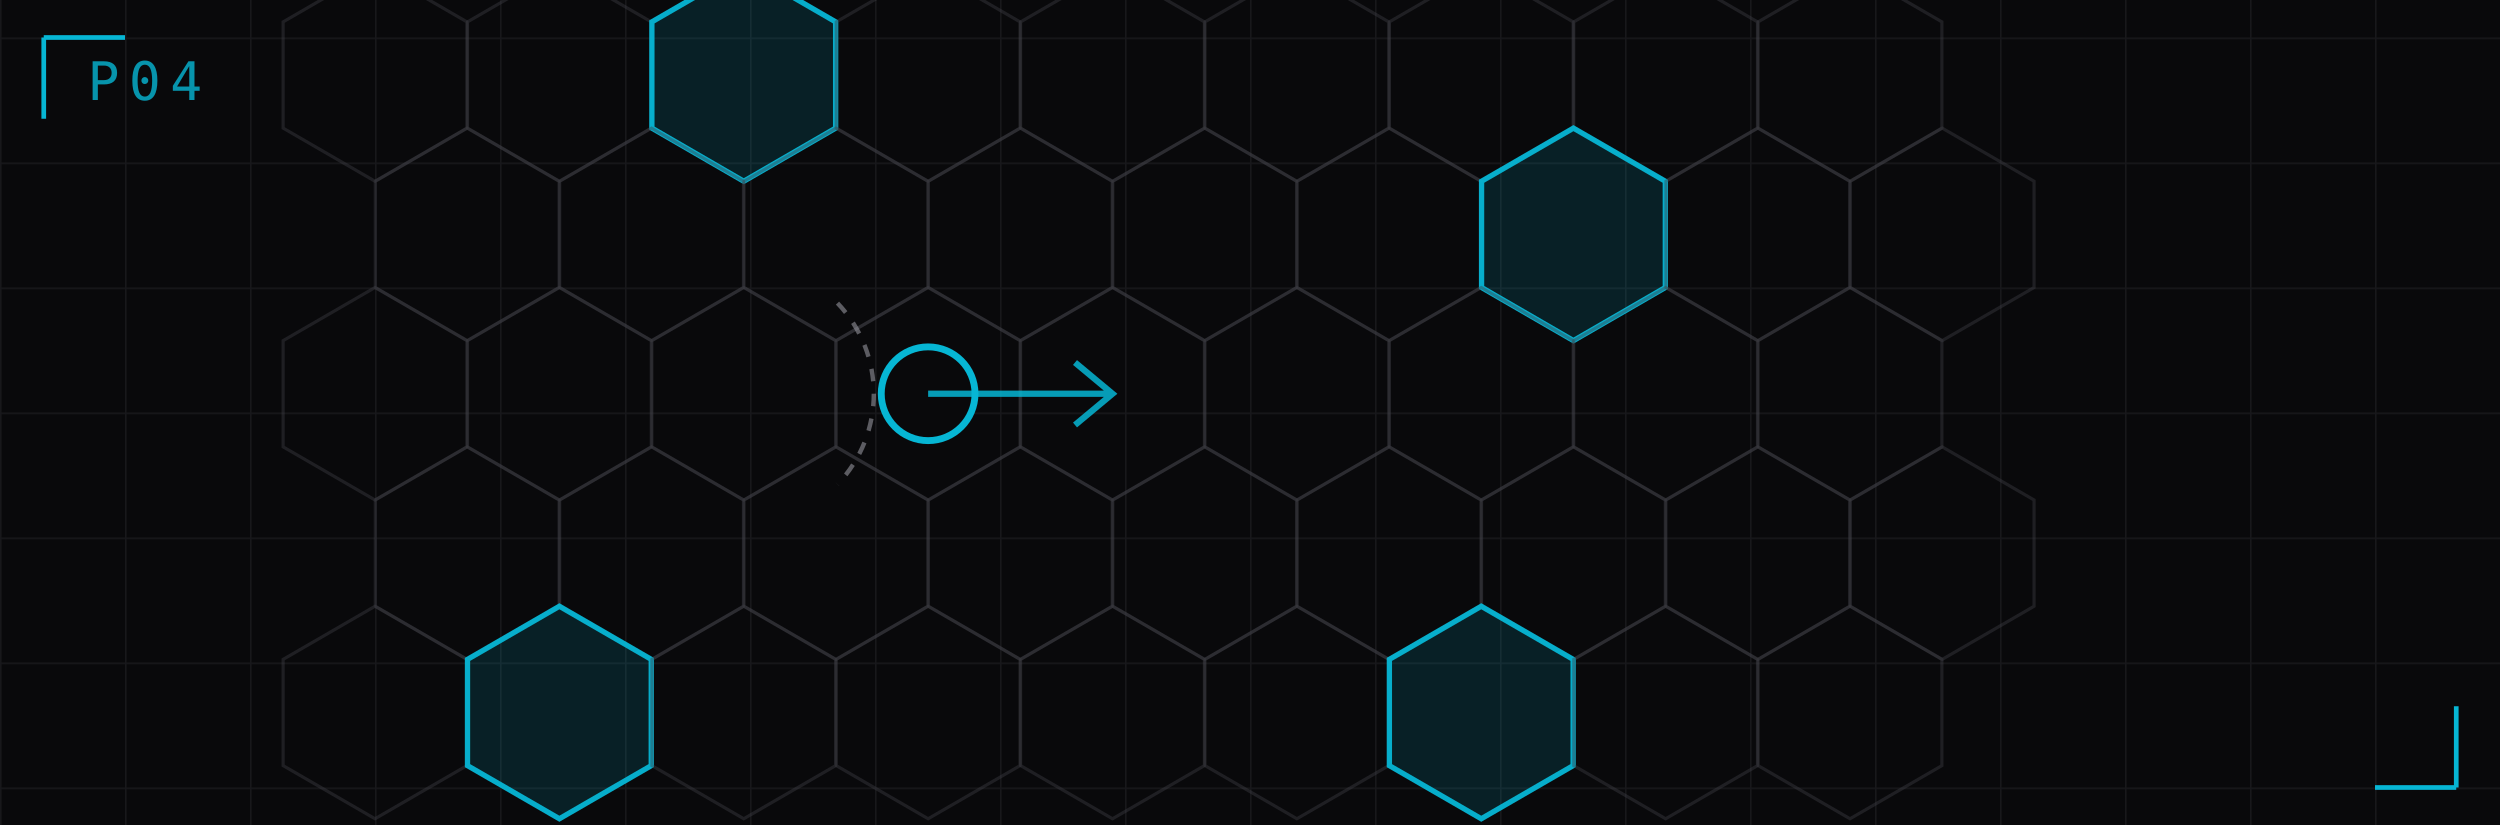
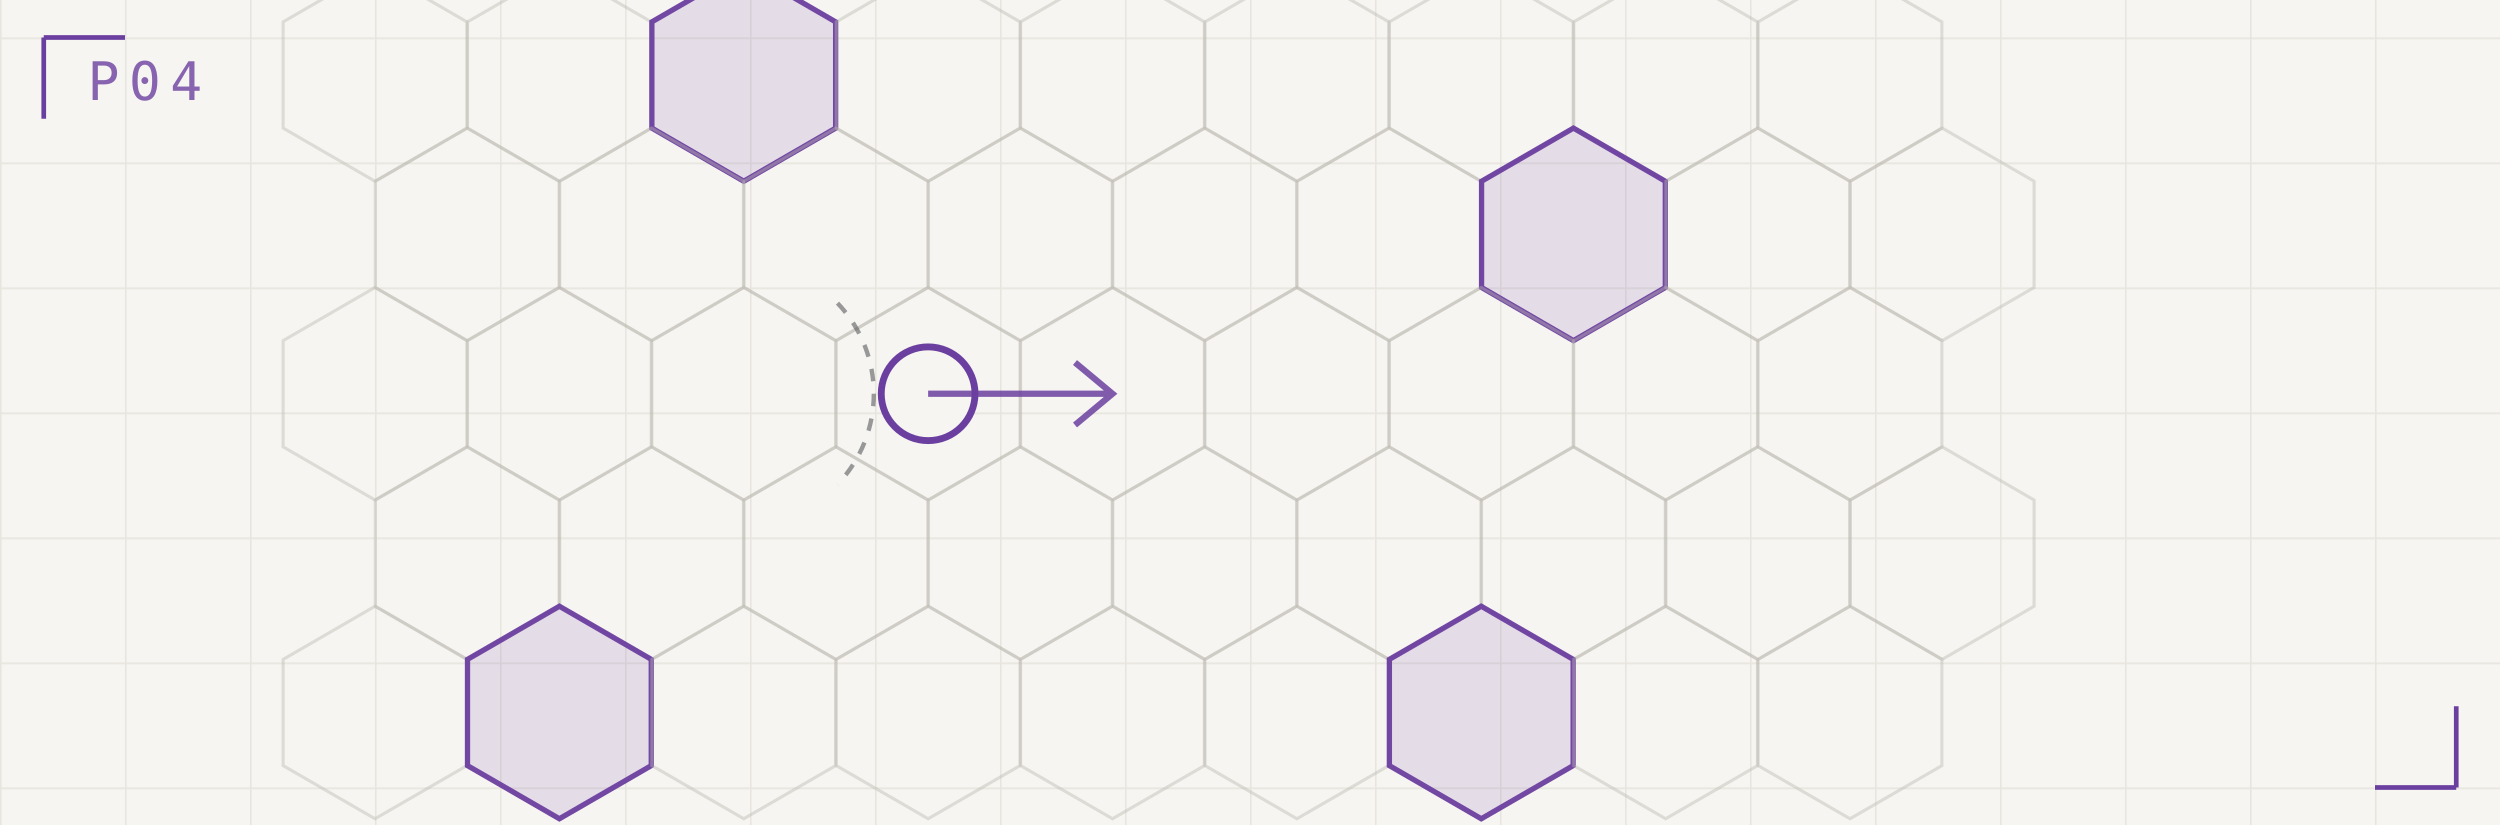
<svg xmlns="http://www.w3.org/2000/svg" viewBox="0 68 800 264" width="800" height="264" role="img" aria-label="MACHINE_STRIKE">
  <defs>
    <pattern id="g" width="40" height="40" patternUnits="userSpaceOnUse">
-       <path d="M 40 0 L 0 0 0 40" fill="none" stroke="#18181b" stroke-width="1" />
+       <path d="M 40 0 L 0 0 0 40" fill="none" stroke="#e7e5de" stroke-width="1" />
    </pattern>
  </defs>
-   <rect x="0" y="68" width="800" height="264" fill="#09090b" />
+   <rect x="0" y="68" width="800" height="264" fill="#f6f5f1" />
  <rect x="0" y="68" width="800" height="264" fill="url(#g)" />
-   <polygon points="149.4,75.0 149.4,109.0 120.0,126.0 90.6,109.0 90.6,75.0 120.0,58.0" fill="none" fill-opacity="0" stroke="#3f3f46" stroke-width="1" opacity="0.42" />
-   <polygon points="208.4,75.0 208.4,109.0 179.0,126.0 149.6,109.0 149.6,75.0 179.0,58.0" fill="none" fill-opacity="0" stroke="#3f3f46" stroke-width="1" opacity="0.42" />
-   <polygon points="267.4,75.0 267.4,109.0 238.0,126.0 208.6,109.0 208.6,75.0 238.0,58.0" fill="#06b6d4" fill-opacity="0.14" stroke="#06b6d4" stroke-width="1.7" opacity="0.95" />
-   <polygon points="326.4,75.0 326.4,109.0 297.0,126.0 267.6,109.0 267.6,75.0 297.0,58.0" fill="none" fill-opacity="0" stroke="#3f3f46" stroke-width="1" opacity="0.42" />
-   <polygon points="385.4,75.0 385.4,109.0 356.0,126.0 326.6,109.0 326.6,75.0 356.0,58.0" fill="none" fill-opacity="0" stroke="#3f3f46" stroke-width="1" opacity="0.42" />
-   <polygon points="444.4,75.0 444.4,109.0 415.0,126.0 385.6,109.0 385.6,75.0 415.0,58.0" fill="none" fill-opacity="0" stroke="#3f3f46" stroke-width="1" opacity="0.42" />
-   <polygon points="503.4,75.0 503.4,109.0 474.0,126.0 444.6,109.0 444.6,75.0 474.0,58.0" fill="none" fill-opacity="0" stroke="#3f3f46" stroke-width="1" opacity="0.42" />
-   <polygon points="562.4,75.0 562.4,109.0 533.0,126.0 503.6,109.0 503.6,75.0 533.0,58.0" fill="none" fill-opacity="0" stroke="#3f3f46" stroke-width="1" opacity="0.42" />
-   <polygon points="621.4,75.0 621.4,109.0 592.0,126.0 562.6,109.0 562.6,75.0 592.0,58.0" fill="none" fill-opacity="0" stroke="#3f3f46" stroke-width="1" opacity="0.42" />
-   <polygon points="178.9,126.0 178.9,160.0 149.5,177.0 120.1,160.0 120.1,126.0 149.5,109.0" fill="none" fill-opacity="0" stroke="#3f3f46" stroke-width="1" opacity="0.42" />
-   <polygon points="237.9,126.0 237.9,160.0 208.5,177.0 179.1,160.0 179.1,126.0 208.5,109.0" fill="none" fill-opacity="0" stroke="#3f3f46" stroke-width="1" opacity="0.42" />
-   <polygon points="296.9,126.0 296.9,160.0 267.5,177.0 238.1,160.0 238.1,126.0 267.5,109.0" fill="none" fill-opacity="0" stroke="#3f3f46" stroke-width="1" opacity="0.42" />
-   <polygon points="355.9,126.0 355.9,160.0 326.5,177.0 297.1,160.0 297.1,126.0 326.5,109.0" fill="none" fill-opacity="0" stroke="#3f3f46" stroke-width="1" opacity="0.42" />
-   <polygon points="414.9,126.0 414.9,160.0 385.5,177.0 356.1,160.0 356.1,126.0 385.5,109.0" fill="none" fill-opacity="0" stroke="#3f3f46" stroke-width="1" opacity="0.42" />
-   <polygon points="473.9,126.0 473.9,160.0 444.5,177.0 415.1,160.0 415.1,126.0 444.5,109.0" fill="none" fill-opacity="0" stroke="#3f3f46" stroke-width="1" opacity="0.42" />
-   <polygon points="532.9,126.0 532.9,160.0 503.5,177.0 474.1,160.0 474.1,126.0 503.5,109.0" fill="#06b6d4" fill-opacity="0.14" stroke="#06b6d4" stroke-width="1.7" opacity="0.95" />
-   <polygon points="591.9,126.0 591.9,160.0 562.5,177.0 533.1,160.0 533.1,126.0 562.5,109.0" fill="none" fill-opacity="0" stroke="#3f3f46" stroke-width="1" opacity="0.42" />
-   <polygon points="650.9,126.0 650.9,160.0 621.5,177.0 592.1,160.0 592.1,126.0 621.5,109.0" fill="none" fill-opacity="0" stroke="#3f3f46" stroke-width="1" opacity="0.42" />
-   <polygon points="149.4,177.0 149.4,211.0 120.0,228.0 90.6,211.0 90.6,177.0 120.0,160.0" fill="none" fill-opacity="0" stroke="#3f3f46" stroke-width="1" opacity="0.42" />
-   <polygon points="208.4,177.0 208.4,211.0 179.0,228.0 149.6,211.0 149.6,177.0 179.0,160.0" fill="none" fill-opacity="0" stroke="#3f3f46" stroke-width="1" opacity="0.42" />
-   <polygon points="267.4,177.0 267.4,211.0 238.0,228.0 208.6,211.0 208.6,177.0 238.0,160.0" fill="none" fill-opacity="0" stroke="#3f3f46" stroke-width="1" opacity="0.42" />
-   <polygon points="326.4,177.0 326.4,211.0 297.0,228.0 267.6,211.0 267.6,177.0 297.0,160.0" fill="none" fill-opacity="0" stroke="#3f3f46" stroke-width="1" opacity="0.42" />
-   <polygon points="385.4,177.0 385.4,211.0 356.0,228.0 326.6,211.0 326.6,177.0 356.0,160.0" fill="none" fill-opacity="0" stroke="#3f3f46" stroke-width="1" opacity="0.42" />
-   <polygon points="444.4,177.0 444.4,211.0 415.0,228.0 385.6,211.0 385.6,177.0 415.0,160.0" fill="none" fill-opacity="0" stroke="#3f3f46" stroke-width="1" opacity="0.42" />
-   <polygon points="503.4,177.0 503.4,211.0 474.0,228.0 444.6,211.0 444.6,177.0 474.0,160.0" fill="none" fill-opacity="0" stroke="#3f3f46" stroke-width="1" opacity="0.42" />
-   <polygon points="562.4,177.0 562.4,211.0 533.0,228.0 503.6,211.0 503.6,177.0 533.0,160.0" fill="none" fill-opacity="0" stroke="#3f3f46" stroke-width="1" opacity="0.42" />
-   <polygon points="621.4,177.0 621.4,211.0 592.0,228.0 562.6,211.0 562.6,177.0 592.0,160.0" fill="none" fill-opacity="0" stroke="#3f3f46" stroke-width="1" opacity="0.42" />
-   <polygon points="178.9,228.0 178.9,262.0 149.5,279.0 120.1,262.0 120.1,228.0 149.5,211.0" fill="none" fill-opacity="0" stroke="#3f3f46" stroke-width="1" opacity="0.42" />
-   <polygon points="237.9,228.0 237.9,262.0 208.5,279.0 179.1,262.0 179.1,228.0 208.5,211.0" fill="none" fill-opacity="0" stroke="#3f3f46" stroke-width="1" opacity="0.42" />
-   <polygon points="296.9,228.0 296.9,262.0 267.5,279.0 238.1,262.0 238.1,228.0 267.5,211.0" fill="none" fill-opacity="0" stroke="#3f3f46" stroke-width="1" opacity="0.42" />
-   <polygon points="355.9,228.0 355.9,262.0 326.5,279.0 297.1,262.0 297.1,228.0 326.5,211.0" fill="none" fill-opacity="0" stroke="#3f3f46" stroke-width="1" opacity="0.42" />
-   <polygon points="414.9,228.0 414.9,262.0 385.5,279.0 356.1,262.0 356.1,228.0 385.5,211.0" fill="none" fill-opacity="0" stroke="#3f3f46" stroke-width="1" opacity="0.42" />
-   <polygon points="473.9,228.0 473.9,262.0 444.5,279.0 415.1,262.0 415.1,228.0 444.5,211.0" fill="none" fill-opacity="0" stroke="#3f3f46" stroke-width="1" opacity="0.42" />
-   <polygon points="532.9,228.0 532.9,262.0 503.5,279.0 474.1,262.0 474.1,228.0 503.5,211.0" fill="none" fill-opacity="0" stroke="#3f3f46" stroke-width="1" opacity="0.42" />
-   <polygon points="591.9,228.0 591.9,262.0 562.5,279.0 533.1,262.0 533.1,228.0 562.5,211.0" fill="none" fill-opacity="0" stroke="#3f3f46" stroke-width="1" opacity="0.42" />
-   <polygon points="650.9,228.0 650.9,262.0 621.5,279.0 592.1,262.0 592.1,228.0 621.5,211.0" fill="none" fill-opacity="0" stroke="#3f3f46" stroke-width="1" opacity="0.42" />
-   <polygon points="149.4,279.0 149.4,313.0 120.0,330.0 90.6,313.0 90.6,279.0 120.0,262.0" fill="none" fill-opacity="0" stroke="#3f3f46" stroke-width="1" opacity="0.42" />
-   <polygon points="208.4,279.0 208.4,313.0 179.0,330.0 149.6,313.0 149.6,279.0 179.0,262.0" fill="#06b6d4" fill-opacity="0.14" stroke="#06b6d4" stroke-width="1.7" opacity="0.95" />
-   <polygon points="267.4,279.0 267.4,313.0 238.0,330.0 208.6,313.0 208.6,279.0 238.0,262.0" fill="none" fill-opacity="0" stroke="#3f3f46" stroke-width="1" opacity="0.42" />
-   <polygon points="326.4,279.0 326.4,313.0 297.0,330.0 267.6,313.0 267.6,279.0 297.0,262.0" fill="none" fill-opacity="0" stroke="#3f3f46" stroke-width="1" opacity="0.42" />
-   <polygon points="385.4,279.0 385.4,313.0 356.0,330.0 326.6,313.0 326.6,279.0 356.0,262.0" fill="none" fill-opacity="0" stroke="#3f3f46" stroke-width="1" opacity="0.42" />
-   <polygon points="444.4,279.0 444.4,313.0 415.0,330.0 385.6,313.0 385.6,279.0 415.0,262.0" fill="none" fill-opacity="0" stroke="#3f3f46" stroke-width="1" opacity="0.42" />
-   <polygon points="503.4,279.0 503.4,313.0 474.0,330.0 444.6,313.0 444.6,279.0 474.0,262.0" fill="#06b6d4" fill-opacity="0.14" stroke="#06b6d4" stroke-width="1.7" opacity="0.95" />
-   <polygon points="562.4,279.0 562.4,313.0 533.0,330.0 503.6,313.0 503.6,279.0 533.0,262.0" fill="none" fill-opacity="0" stroke="#3f3f46" stroke-width="1" opacity="0.42" />
-   <polygon points="621.4,279.0 621.4,313.0 592.0,330.0 562.6,313.0 562.6,279.0 592.0,262.0" fill="none" fill-opacity="0" stroke="#3f3f46" stroke-width="1" opacity="0.42" />
-   <circle cx="297" cy="194" r="15" fill="#09090b" stroke="#06b6d4" stroke-width="2.2" />
-   <path d="M 297 194 L 356 194 M 344 184 L 356 194 L 344 204" fill="none" stroke="#06b6d4" stroke-width="2" opacity="0.85" />
-   <path d="M 268 165 A 42 42 0 0 1 268 223" fill="none" stroke="#a1a1aa" stroke-width="1.4" opacity="0.55" stroke-dasharray="4 4" />
-   <text x="28" y="100" font-family="ui-monospace,SFMono-Regular,Menlo,monospace" font-size="17" fill="#06b6d4" letter-spacing="3" opacity="0.8">P04</text>
-   <path d="M 14 80 h 26 M 14 80 v 26" stroke="#06b6d4" stroke-width="1.5" fill="none" />
-   <path d="M 786 320 h -26 M 786 320 v -26" stroke="#06b6d4" stroke-width="1.5" fill="none" />
+   <polygon points="149.4,75.0 149.4,109.0 120.0,126.0 90.6,109.0 90.6,75.0 120.0,58.0" fill="none" fill-opacity="0" stroke="#b9b7ae" stroke-width="1" opacity="0.42" />
+   <polygon points="208.4,75.0 208.4,109.0 179.0,126.0 149.6,109.0 149.6,75.0 179.0,58.0" fill="none" fill-opacity="0" stroke="#b9b7ae" stroke-width="1" opacity="0.42" />
+   <polygon points="267.4,75.0 267.4,109.0 238.0,126.0 208.6,109.0 208.6,75.0 238.0,58.0" fill="#6b3fa0" fill-opacity="0.14" stroke="#6b3fa0" stroke-width="1.7" opacity="0.95" />
+   <polygon points="326.4,75.0 326.4,109.0 297.0,126.0 267.6,109.0 267.6,75.0 297.0,58.0" fill="none" fill-opacity="0" stroke="#b9b7ae" stroke-width="1" opacity="0.42" />
+   <polygon points="385.4,75.0 385.4,109.0 356.0,126.0 326.6,109.0 326.6,75.0 356.0,58.0" fill="none" fill-opacity="0" stroke="#b9b7ae" stroke-width="1" opacity="0.42" />
+   <polygon points="444.4,75.0 444.4,109.0 415.0,126.0 385.6,109.0 385.6,75.0 415.0,58.0" fill="none" fill-opacity="0" stroke="#b9b7ae" stroke-width="1" opacity="0.42" />
+   <polygon points="503.4,75.0 503.4,109.0 474.0,126.0 444.6,109.0 444.6,75.0 474.0,58.0" fill="none" fill-opacity="0" stroke="#b9b7ae" stroke-width="1" opacity="0.42" />
+   <polygon points="562.4,75.0 562.4,109.0 533.0,126.0 503.6,109.0 503.6,75.0 533.0,58.0" fill="none" fill-opacity="0" stroke="#b9b7ae" stroke-width="1" opacity="0.42" />
+   <polygon points="621.4,75.0 621.4,109.0 592.0,126.0 562.6,109.0 562.6,75.0 592.0,58.0" fill="none" fill-opacity="0" stroke="#b9b7ae" stroke-width="1" opacity="0.42" />
+   <polygon points="178.9,126.0 178.9,160.0 149.5,177.0 120.1,160.0 120.1,126.0 149.5,109.0" fill="none" fill-opacity="0" stroke="#b9b7ae" stroke-width="1" opacity="0.42" />
+   <polygon points="237.9,126.0 237.9,160.0 208.5,177.0 179.1,160.0 179.1,126.0 208.5,109.0" fill="none" fill-opacity="0" stroke="#b9b7ae" stroke-width="1" opacity="0.42" />
+   <polygon points="296.9,126.0 296.9,160.0 267.5,177.0 238.1,160.0 238.1,126.0 267.5,109.0" fill="none" fill-opacity="0" stroke="#b9b7ae" stroke-width="1" opacity="0.42" />
+   <polygon points="355.9,126.0 355.9,160.0 326.5,177.0 297.1,160.0 297.1,126.0 326.5,109.0" fill="none" fill-opacity="0" stroke="#b9b7ae" stroke-width="1" opacity="0.42" />
+   <polygon points="414.9,126.0 414.9,160.0 385.5,177.0 356.1,160.0 356.1,126.0 385.5,109.0" fill="none" fill-opacity="0" stroke="#b9b7ae" stroke-width="1" opacity="0.42" />
+   <polygon points="473.9,126.0 473.9,160.0 444.5,177.0 415.1,160.0 415.1,126.0 444.5,109.0" fill="none" fill-opacity="0" stroke="#b9b7ae" stroke-width="1" opacity="0.42" />
+   <polygon points="532.9,126.0 532.9,160.0 503.5,177.0 474.1,160.0 474.1,126.0 503.5,109.0" fill="#6b3fa0" fill-opacity="0.14" stroke="#6b3fa0" stroke-width="1.7" opacity="0.95" />
+   <polygon points="591.9,126.0 591.9,160.0 562.5,177.0 533.1,160.0 533.1,126.0 562.5,109.0" fill="none" fill-opacity="0" stroke="#b9b7ae" stroke-width="1" opacity="0.42" />
+   <polygon points="650.9,126.0 650.9,160.0 621.5,177.0 592.1,160.0 592.1,126.0 621.5,109.0" fill="none" fill-opacity="0" stroke="#b9b7ae" stroke-width="1" opacity="0.42" />
+   <polygon points="149.4,177.0 149.4,211.0 120.0,228.0 90.6,211.0 90.6,177.0 120.0,160.0" fill="none" fill-opacity="0" stroke="#b9b7ae" stroke-width="1" opacity="0.42" />
+   <polygon points="208.4,177.0 208.4,211.0 179.0,228.0 149.6,211.0 149.6,177.0 179.0,160.0" fill="none" fill-opacity="0" stroke="#b9b7ae" stroke-width="1" opacity="0.42" />
+   <polygon points="267.4,177.0 267.4,211.0 238.0,228.0 208.6,211.0 208.6,177.0 238.0,160.0" fill="none" fill-opacity="0" stroke="#b9b7ae" stroke-width="1" opacity="0.42" />
+   <polygon points="326.4,177.0 326.4,211.0 297.0,228.0 267.6,211.0 267.6,177.0 297.0,160.0" fill="none" fill-opacity="0" stroke="#b9b7ae" stroke-width="1" opacity="0.42" />
+   <polygon points="385.4,177.0 385.4,211.0 356.0,228.0 326.6,211.0 326.6,177.0 356.0,160.0" fill="none" fill-opacity="0" stroke="#b9b7ae" stroke-width="1" opacity="0.42" />
+   <polygon points="444.4,177.0 444.4,211.0 415.0,228.0 385.6,211.0 385.6,177.0 415.0,160.0" fill="none" fill-opacity="0" stroke="#b9b7ae" stroke-width="1" opacity="0.42" />
+   <polygon points="503.4,177.0 503.4,211.0 474.0,228.0 444.6,211.0 444.6,177.0 474.0,160.0" fill="none" fill-opacity="0" stroke="#b9b7ae" stroke-width="1" opacity="0.42" />
+   <polygon points="562.4,177.0 562.4,211.0 533.0,228.0 503.6,211.0 503.6,177.0 533.0,160.0" fill="none" fill-opacity="0" stroke="#b9b7ae" stroke-width="1" opacity="0.42" />
+   <polygon points="621.4,177.0 621.4,211.0 592.0,228.0 562.6,211.0 562.6,177.0 592.0,160.0" fill="none" fill-opacity="0" stroke="#b9b7ae" stroke-width="1" opacity="0.42" />
+   <polygon points="178.9,228.0 178.9,262.0 149.5,279.0 120.1,262.0 120.1,228.0 149.5,211.0" fill="none" fill-opacity="0" stroke="#b9b7ae" stroke-width="1" opacity="0.42" />
+   <polygon points="237.9,228.0 237.9,262.0 208.5,279.0 179.1,262.0 179.1,228.0 208.5,211.0" fill="none" fill-opacity="0" stroke="#b9b7ae" stroke-width="1" opacity="0.42" />
+   <polygon points="296.9,228.0 296.9,262.0 267.5,279.0 238.1,262.0 238.1,228.0 267.5,211.0" fill="none" fill-opacity="0" stroke="#b9b7ae" stroke-width="1" opacity="0.42" />
+   <polygon points="355.9,228.0 355.9,262.0 326.5,279.0 297.1,262.0 297.1,228.0 326.5,211.0" fill="none" fill-opacity="0" stroke="#b9b7ae" stroke-width="1" opacity="0.42" />
+   <polygon points="414.9,228.0 414.9,262.0 385.5,279.0 356.1,262.0 356.1,228.0 385.5,211.0" fill="none" fill-opacity="0" stroke="#b9b7ae" stroke-width="1" opacity="0.42" />
+   <polygon points="473.9,228.0 473.9,262.0 444.5,279.0 415.1,262.0 415.1,228.0 444.5,211.0" fill="none" fill-opacity="0" stroke="#b9b7ae" stroke-width="1" opacity="0.42" />
+   <polygon points="532.9,228.0 532.9,262.0 503.5,279.0 474.1,262.0 474.1,228.0 503.5,211.0" fill="none" fill-opacity="0" stroke="#b9b7ae" stroke-width="1" opacity="0.42" />
+   <polygon points="591.9,228.0 591.9,262.0 562.5,279.0 533.1,262.0 533.1,228.0 562.5,211.0" fill="none" fill-opacity="0" stroke="#b9b7ae" stroke-width="1" opacity="0.42" />
+   <polygon points="650.9,228.0 650.9,262.0 621.5,279.0 592.1,262.0 592.1,228.0 621.5,211.0" fill="none" fill-opacity="0" stroke="#b9b7ae" stroke-width="1" opacity="0.42" />
+   <polygon points="149.4,279.0 149.4,313.0 120.0,330.0 90.6,313.0 90.6,279.0 120.0,262.0" fill="none" fill-opacity="0" stroke="#b9b7ae" stroke-width="1" opacity="0.42" />
+   <polygon points="208.4,279.0 208.4,313.0 179.0,330.0 149.6,313.0 149.6,279.0 179.0,262.0" fill="#6b3fa0" fill-opacity="0.14" stroke="#6b3fa0" stroke-width="1.7" opacity="0.95" />
+   <polygon points="267.4,279.0 267.4,313.0 238.0,330.0 208.6,313.0 208.6,279.0 238.0,262.0" fill="none" fill-opacity="0" stroke="#b9b7ae" stroke-width="1" opacity="0.42" />
+   <polygon points="326.4,279.0 326.4,313.0 297.0,330.0 267.6,313.0 267.6,279.0 297.0,262.0" fill="none" fill-opacity="0" stroke="#b9b7ae" stroke-width="1" opacity="0.42" />
+   <polygon points="385.4,279.0 385.4,313.0 356.0,330.0 326.6,313.0 326.6,279.0 356.0,262.0" fill="none" fill-opacity="0" stroke="#b9b7ae" stroke-width="1" opacity="0.42" />
+   <polygon points="444.4,279.0 444.4,313.0 415.0,330.0 385.6,313.0 385.6,279.0 415.0,262.0" fill="none" fill-opacity="0" stroke="#b9b7ae" stroke-width="1" opacity="0.42" />
+   <polygon points="503.4,279.0 503.4,313.0 474.0,330.0 444.6,313.0 444.6,279.0 474.0,262.0" fill="#6b3fa0" fill-opacity="0.14" stroke="#6b3fa0" stroke-width="1.7" opacity="0.95" />
+   <polygon points="562.4,279.0 562.4,313.0 533.0,330.0 503.6,313.0 503.6,279.0 533.0,262.0" fill="none" fill-opacity="0" stroke="#b9b7ae" stroke-width="1" opacity="0.42" />
+   <polygon points="621.4,279.0 621.4,313.0 592.0,330.0 562.6,313.0 562.6,279.0 592.0,262.0" fill="none" fill-opacity="0" stroke="#b9b7ae" stroke-width="1" opacity="0.42" />
+   <circle cx="297" cy="194" r="15" fill="#f6f5f1" stroke="#6b3fa0" stroke-width="2.2" />
+   <path d="M 297 194 L 356 194 M 344 184 L 356 194 L 344 204" fill="none" stroke="#6b3fa0" stroke-width="2" opacity="0.85" />
+   <path d="M 268 165 A 42 42 0 0 1 268 223" fill="none" stroke="#4a4c50" stroke-width="1.4" opacity="0.55" stroke-dasharray="4 4" />
+   <text x="28" y="100" font-family="ui-monospace,SFMono-Regular,Menlo,monospace" font-size="17" fill="#6b3fa0" letter-spacing="3" opacity="0.8">P04</text>
+   <path d="M 14 80 h 26 M 14 80 v 26" stroke="#6b3fa0" stroke-width="1.5" fill="none" />
+   <path d="M 786 320 h -26 M 786 320 v -26" stroke="#6b3fa0" stroke-width="1.5" fill="none" />
</svg>
